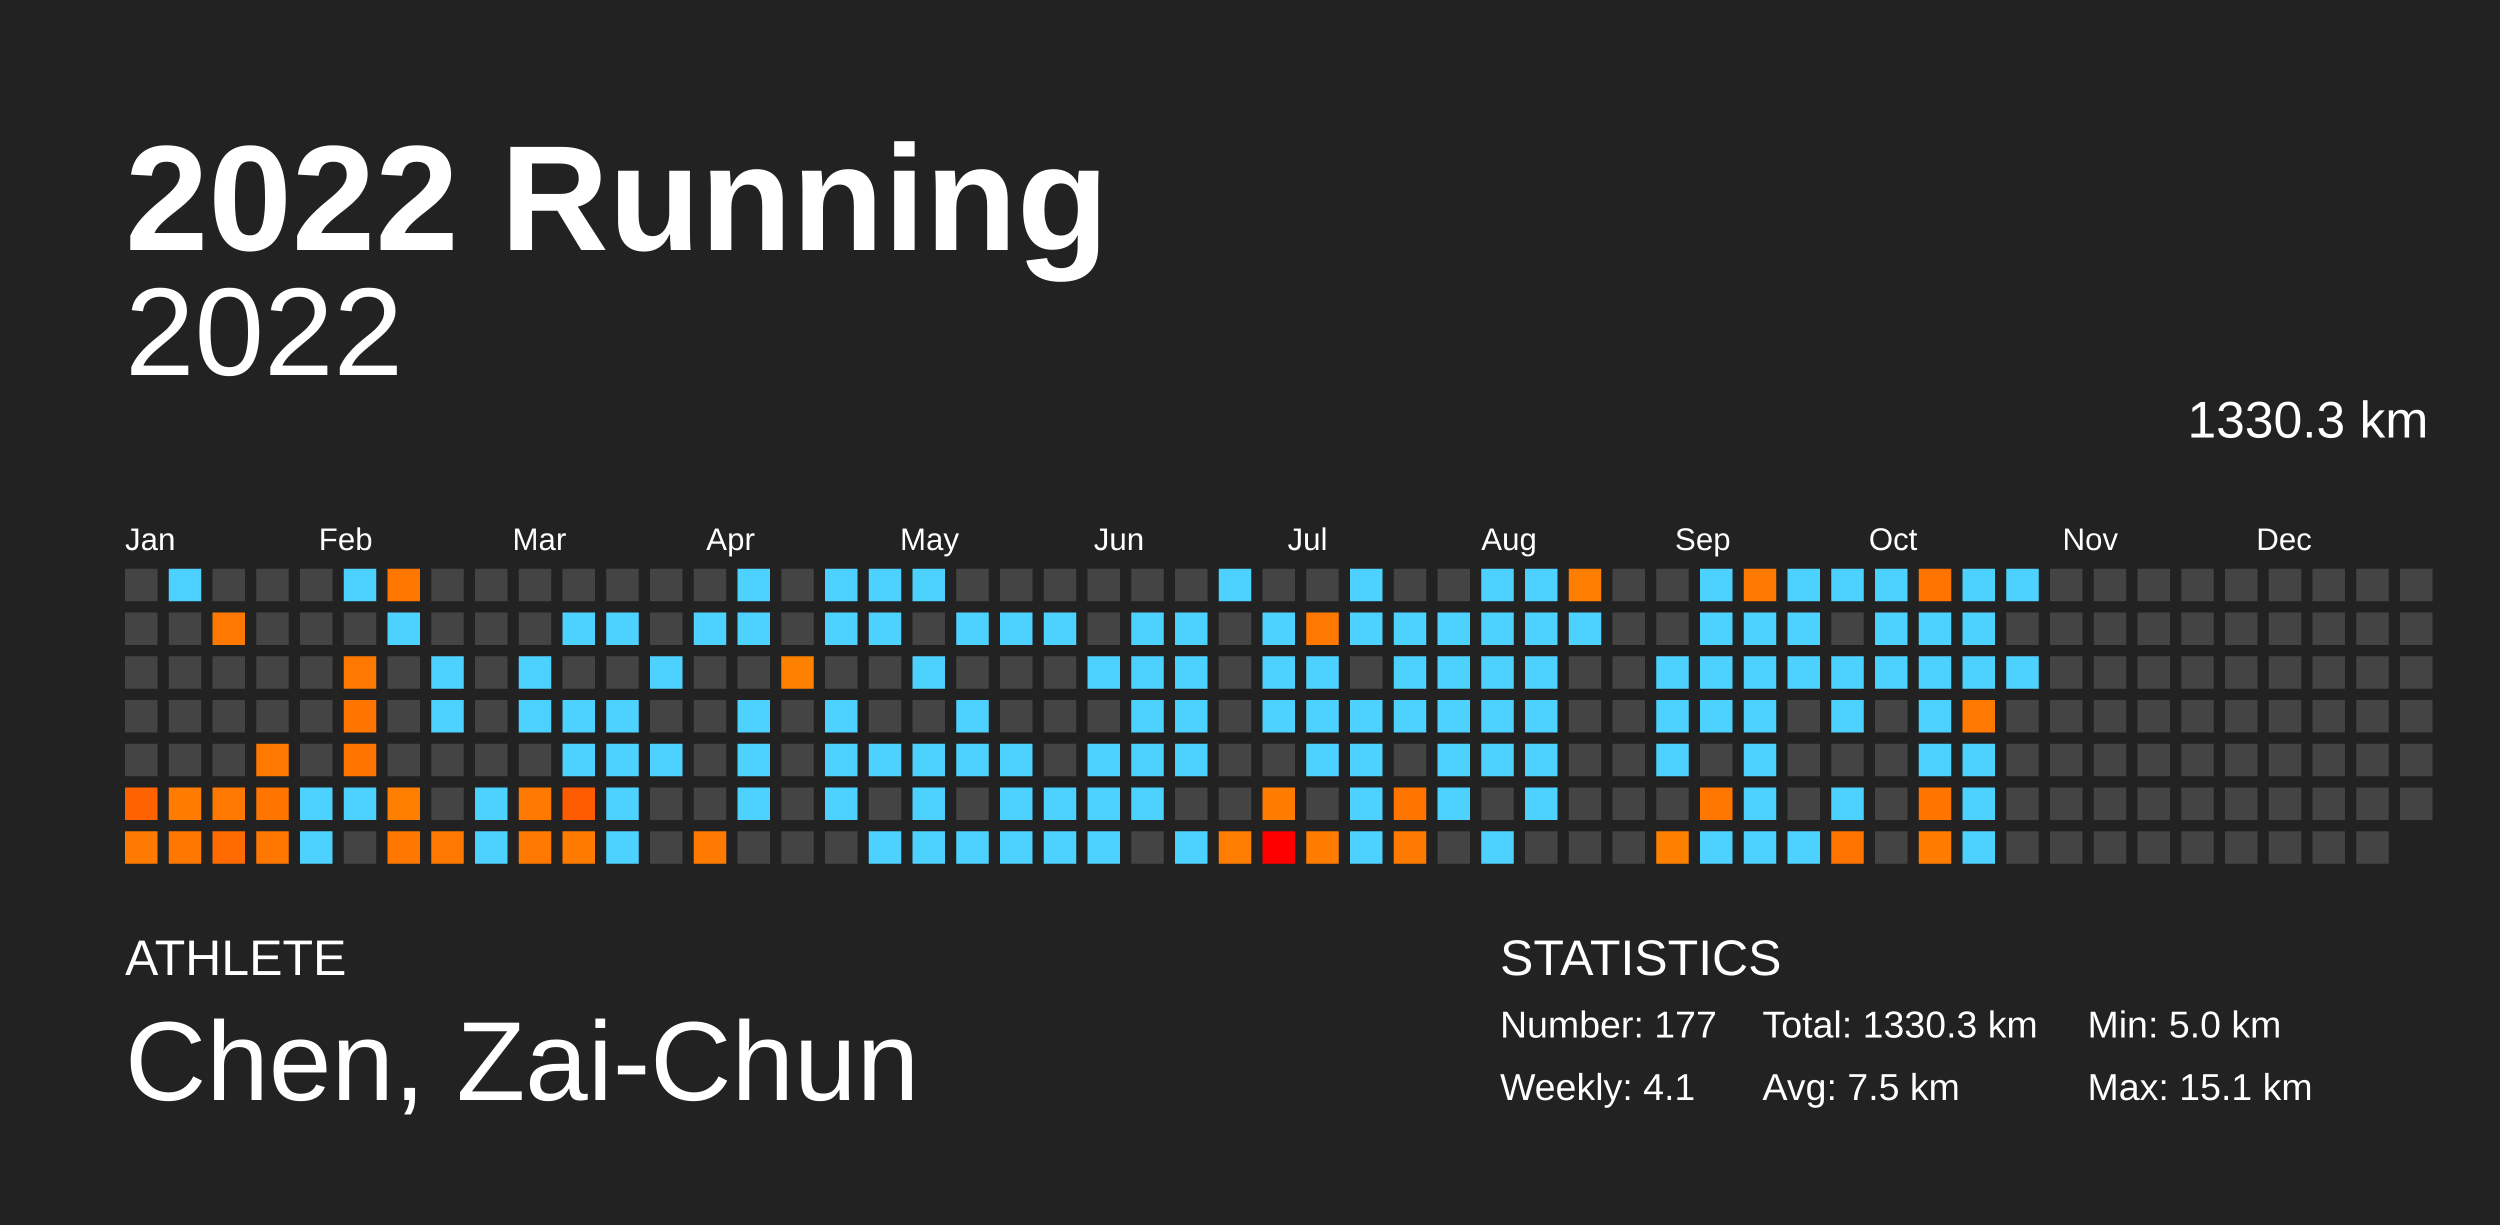
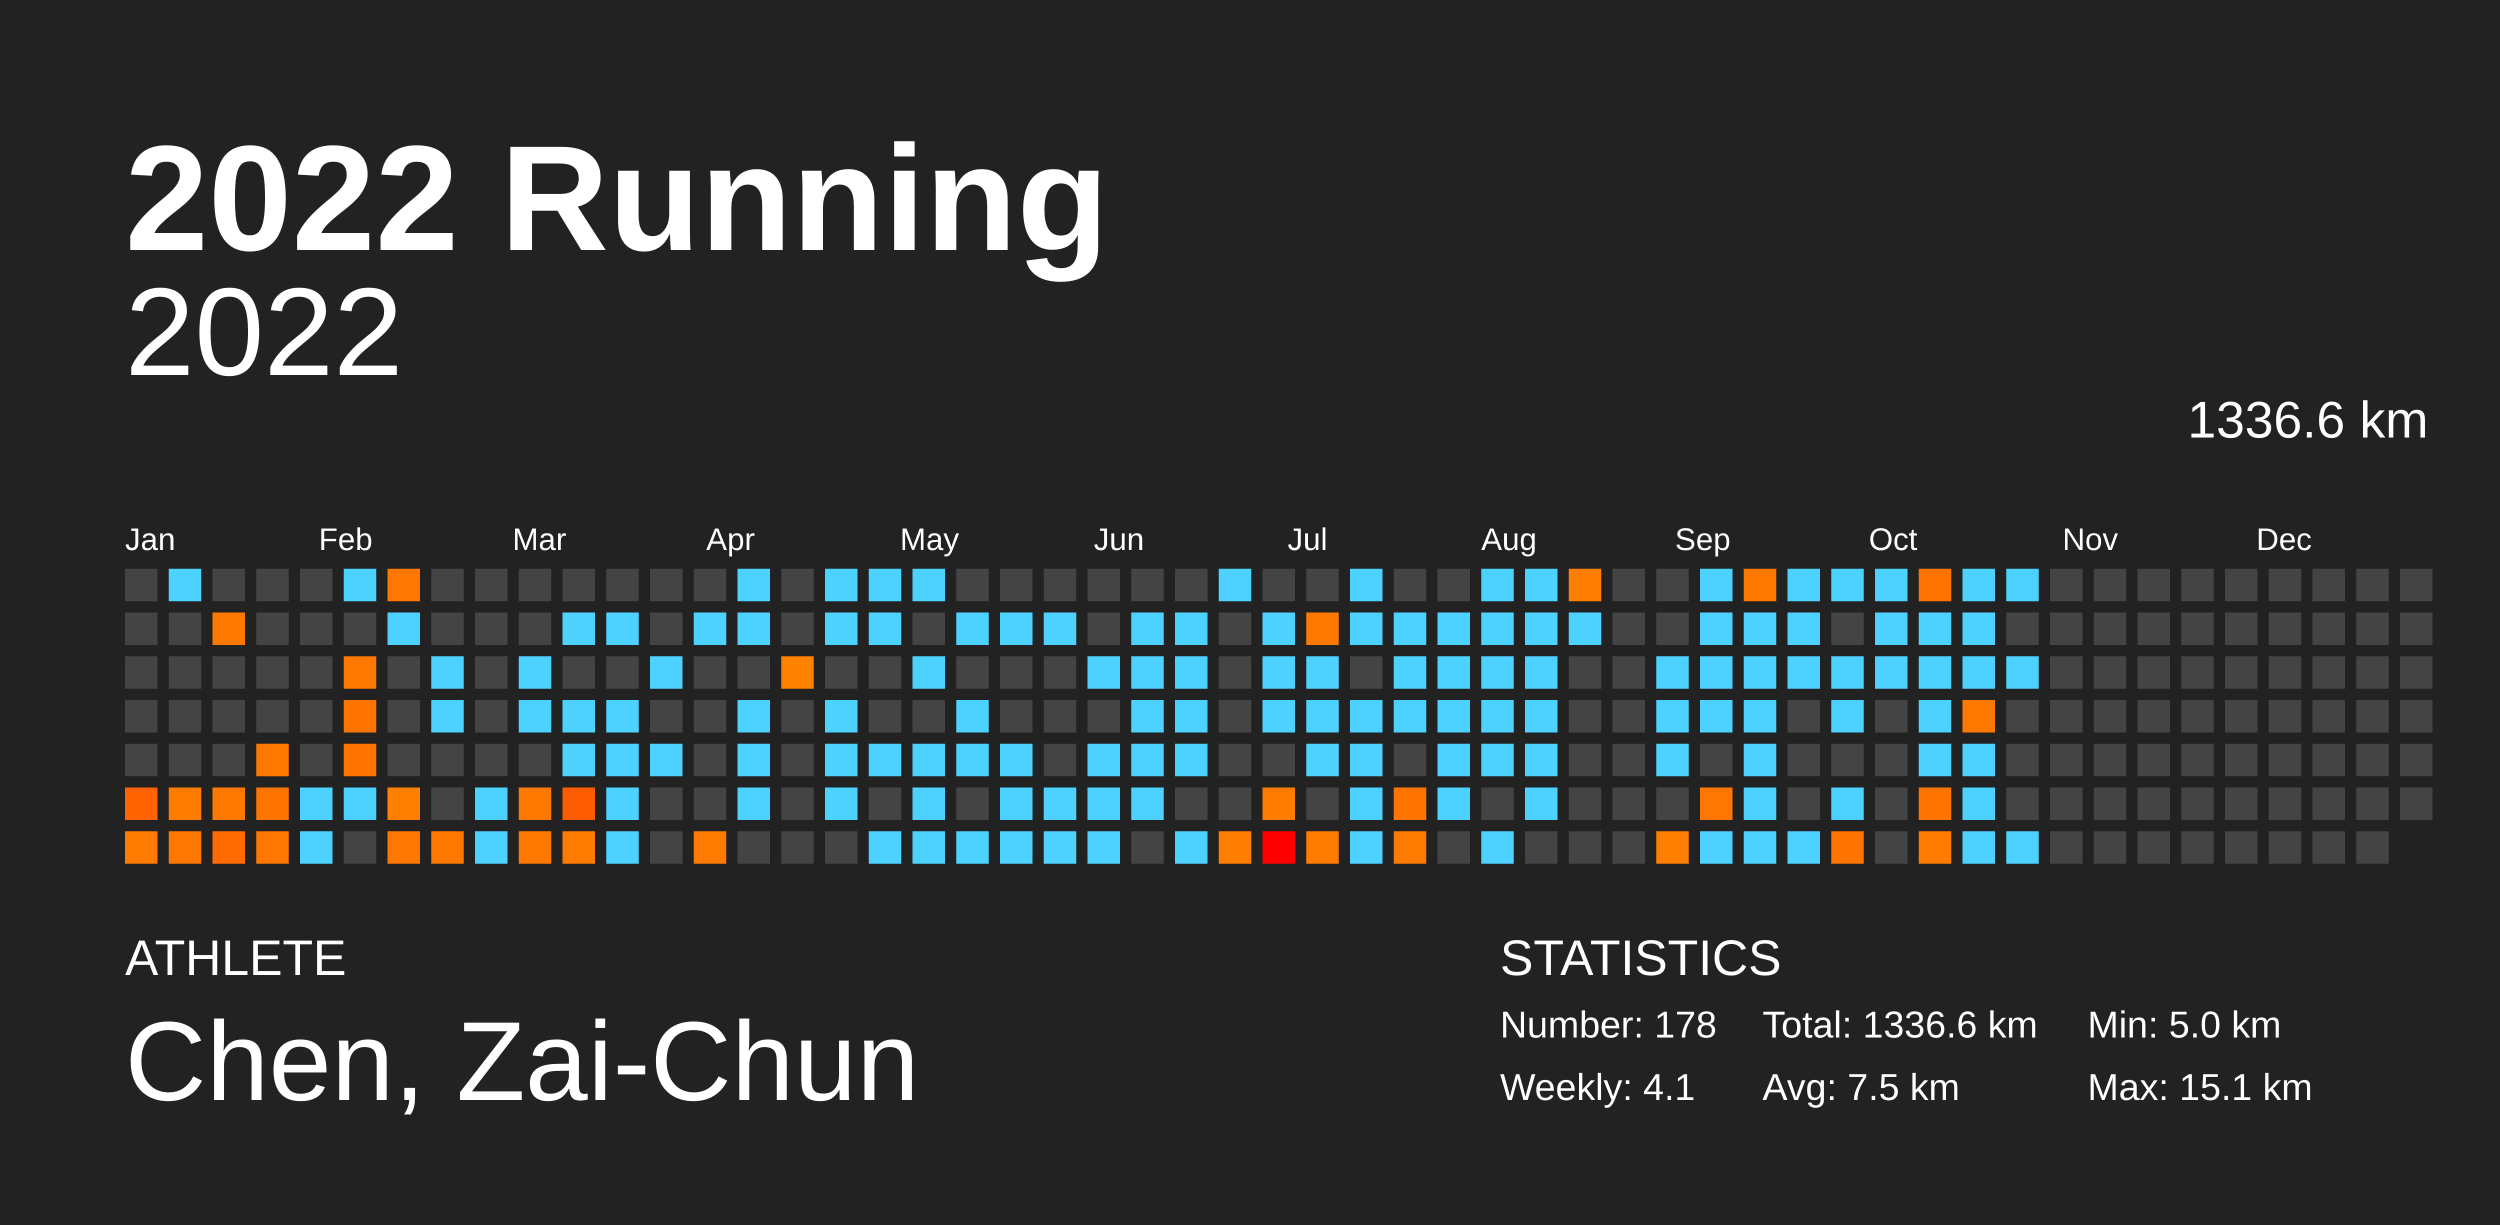
<svg xmlns="http://www.w3.org/2000/svg" baseProfile="full" height="98mm" version="1.1" viewBox="0,0,200,98" width="200mm">
  <defs />
  <rect fill="#222222" height="98" width="200" x="0" y="0" />
  <text fill="#FFFFFF" style="font-size:12px; font-family:Arial; font-weight:bold;" x="10" y="20">2022 Running</text>
  <text fill="#FFFFFF" style="font-size:4px; font-family:Arial" x="10" y="78">ATHLETE</text>
  <text fill="#FFFFFF" style="font-size:9px; font-family:Arial" x="10" y="88">Chen, Zai-Chun</text>
  <text fill="#FFFFFF" style="font-size:4px; font-family:Arial" x="120" y="78">STATISTICS</text>
-   <text fill="#FFFFFF" style="font-size:3px; font-family:Arial" x="120" y="83">Number: 177</text>
+   <text fill="#FFFFFF" style="font-size:3px; font-family:Arial" x="120" y="83">Number: 178</text>
  <text fill="#FFFFFF" style="font-size:3px; font-family:Arial" x="120" y="88">Weekly: 4.1</text>
-   <text fill="#FFFFFF" style="font-size:3px; font-family:Arial" x="141" y="83">Total: 1330.3 km</text>
+   <text fill="#FFFFFF" style="font-size:3px; font-family:Arial" x="141" y="83">Total: 1336.6 km</text>
  <text fill="#FFFFFF" style="font-size:3px; font-family:Arial" x="141" y="88">Avg: 7.5 km</text>
  <text fill="#FFFFFF" style="font-size:3px; font-family:Arial" x="167" y="83">Min: 5.0 km</text>
  <text fill="#FFFFFF" style="font-size:3px; font-family:Arial" x="167" y="88">Max: 15.1 km</text>
  <text alignment-baseline="hanging" fill="#FFFFFF" style="font-size:10.0px; font-family:Arial;" x="10" y="30">2022</text>
-   <text alignment-baseline="hanging" fill="#FFFFFF" style="font-size:4.125px; font-family:Arial;" x="175" y="35">1330.3 km</text>
+   <text alignment-baseline="hanging" fill="#FFFFFF" style="font-size:4.125px; font-family:Arial;" x="175" y="35">1336.6 km</text>
  <text fill="#FFFFFF" style="font-size:2.5px; font-family:Arial" x="10.0" y="44">Jan</text>
  <text fill="#FFFFFF" style="font-size:2.5px; font-family:Arial" x="25.5" y="44">Feb</text>
  <text fill="#FFFFFF" style="font-size:2.5px; font-family:Arial" x="41.0" y="44">Mar</text>
  <text fill="#FFFFFF" style="font-size:2.5px; font-family:Arial" x="56.5" y="44">Apr</text>
  <text fill="#FFFFFF" style="font-size:2.5px; font-family:Arial" x="72.0" y="44">May</text>
  <text fill="#FFFFFF" style="font-size:2.5px; font-family:Arial" x="87.5" y="44">Jun</text>
  <text fill="#FFFFFF" style="font-size:2.5px; font-family:Arial" x="103.0" y="44">Jul</text>
  <text fill="#FFFFFF" style="font-size:2.5px; font-family:Arial" x="118.5" y="44">Aug</text>
  <text fill="#FFFFFF" style="font-size:2.5px; font-family:Arial" x="134.0" y="44">Sep</text>
  <text fill="#FFFFFF" style="font-size:2.5px; font-family:Arial" x="149.5" y="44">Oct</text>
  <text fill="#FFFFFF" style="font-size:2.5px; font-family:Arial" x="165.0" y="44">Nov</text>
  <text fill="#FFFFFF" style="font-size:2.5px; font-family:Arial" x="180.5" y="44">Dec</text>
  <rect fill="#444444" height="2.6" width="2.6" x="10.0" y="45.5" />
  <rect fill="#444444" height="2.6" width="2.6" x="10.0" y="49.0" />
  <rect fill="#444444" height="2.6" width="2.6" x="10.0" y="52.5" />
  <rect fill="#444444" height="2.6" width="2.6" x="10.0" y="56.0" />
  <rect fill="#444444" height="2.6" width="2.6" x="10.0" y="59.5" />
  <rect fill="#ff6200" height="2.6" width="2.6" x="10.0" y="63.0" />
  <rect fill="#ff7a00" height="2.6" width="2.6" x="10.0" y="66.5" />
  <rect fill="#4dd2ff" height="2.6" width="2.6" x="13.5" y="45.5" />
  <rect fill="#444444" height="2.6" width="2.6" x="13.5" y="49.0" />
  <rect fill="#444444" height="2.6" width="2.6" x="13.5" y="52.5" />
  <rect fill="#444444" height="2.6" width="2.6" x="13.5" y="56.0" />
  <rect fill="#444444" height="2.6" width="2.6" x="13.5" y="59.5" />
  <rect fill="#ff7c00" height="2.6" width="2.6" x="13.5" y="63.0" />
  <rect fill="#ff7600" height="2.6" width="2.6" x="13.5" y="66.5" />
  <rect fill="#444444" height="2.6" width="2.6" x="17.0" y="45.5" />
  <rect fill="#ff7900" height="2.6" width="2.6" x="17.0" y="49.0" />
  <rect fill="#444444" height="2.6" width="2.6" x="17.0" y="52.5" />
  <rect fill="#444444" height="2.6" width="2.6" x="17.0" y="56.0" />
  <rect fill="#444444" height="2.6" width="2.6" x="17.0" y="59.5" />
  <rect fill="#ff7900" height="2.6" width="2.6" x="17.0" y="63.0" />
  <rect fill="#ff6b00" height="2.6" width="2.6" x="17.0" y="66.5" />
  <rect fill="#444444" height="2.6" width="2.6" x="20.5" y="45.5" />
  <rect fill="#444444" height="2.6" width="2.6" x="20.5" y="49.0" />
  <rect fill="#444444" height="2.6" width="2.6" x="20.5" y="52.5" />
  <rect fill="#444444" height="2.6" width="2.6" x="20.5" y="56.0" />
  <rect fill="#ff7800" height="2.6" width="2.6" x="20.5" y="59.5" />
  <rect fill="#ff7500" height="2.6" width="2.6" x="20.5" y="63.0" />
  <rect fill="#ff7600" height="2.6" width="2.6" x="20.5" y="66.5" />
  <rect fill="#444444" height="2.6" width="2.6" x="24.0" y="45.5" />
  <rect fill="#444444" height="2.6" width="2.6" x="24.0" y="49.0" />
  <rect fill="#444444" height="2.6" width="2.6" x="24.0" y="52.5" />
  <rect fill="#444444" height="2.6" width="2.6" x="24.0" y="56.0" />
  <rect fill="#444444" height="2.6" width="2.6" x="24.0" y="59.5" />
  <rect fill="#4dd2ff" height="2.6" width="2.6" x="24.0" y="63.0" />
  <rect fill="#4dd2ff" height="2.6" width="2.6" x="24.0" y="66.5" />
  <rect fill="#4dd2ff" height="2.6" width="2.6" x="27.5" y="45.5" />
  <rect fill="#444444" height="2.6" width="2.6" x="27.5" y="49.0" />
  <rect fill="#ff7800" height="2.6" width="2.6" x="27.5" y="52.5" />
  <rect fill="#ff7500" height="2.6" width="2.6" x="27.5" y="56.0" />
  <rect fill="#ff7500" height="2.6" width="2.6" x="27.5" y="59.5" />
  <rect fill="#4dd2ff" height="2.6" width="2.6" x="27.5" y="63.0" />
  <rect fill="#444444" height="2.6" width="2.6" x="27.5" y="66.5" />
  <rect fill="#ff7700" height="2.6" width="2.6" x="31.0" y="45.5" />
  <rect fill="#4dd2ff" height="2.6" width="2.6" x="31.0" y="49.0" />
  <rect fill="#444444" height="2.6" width="2.6" x="31.0" y="52.5" />
  <rect fill="#444444" height="2.6" width="2.6" x="31.0" y="56.0" />
  <rect fill="#444444" height="2.6" width="2.6" x="31.0" y="59.5" />
  <rect fill="#ff8000" height="2.6" width="2.6" x="31.0" y="63.0" />
  <rect fill="#ff7700" height="2.6" width="2.6" x="31.0" y="66.5" />
  <rect fill="#444444" height="2.6" width="2.6" x="34.5" y="45.5" />
  <rect fill="#444444" height="2.6" width="2.6" x="34.5" y="49.0" />
  <rect fill="#4dd2ff" height="2.6" width="2.6" x="34.5" y="52.5" />
  <rect fill="#4dd2ff" height="2.6" width="2.6" x="34.5" y="56.0" />
  <rect fill="#444444" height="2.6" width="2.6" x="34.5" y="59.5" />
  <rect fill="#444444" height="2.6" width="2.6" x="34.5" y="63.0" />
  <rect fill="#ff7900" height="2.6" width="2.6" x="34.5" y="66.5" />
  <rect fill="#444444" height="2.6" width="2.6" x="38.0" y="45.5" />
  <rect fill="#444444" height="2.6" width="2.6" x="38.0" y="49.0" />
  <rect fill="#444444" height="2.6" width="2.6" x="38.0" y="52.5" />
  <rect fill="#444444" height="2.6" width="2.6" x="38.0" y="56.0" />
  <rect fill="#444444" height="2.6" width="2.6" x="38.0" y="59.5" />
  <rect fill="#4dd2ff" height="2.6" width="2.6" x="38.0" y="63.0" />
  <rect fill="#4dd2ff" height="2.6" width="2.6" x="38.0" y="66.5" />
  <rect fill="#444444" height="2.6" width="2.6" x="41.5" y="45.5" />
  <rect fill="#444444" height="2.6" width="2.6" x="41.5" y="49.0" />
  <rect fill="#4dd2ff" height="2.6" width="2.6" x="41.5" y="52.5" />
  <rect fill="#4dd2ff" height="2.6" width="2.6" x="41.5" y="56.0" />
  <rect fill="#444444" height="2.6" width="2.6" x="41.5" y="59.5" />
  <rect fill="#ff7900" height="2.6" width="2.6" x="41.5" y="63.0" />
  <rect fill="#ff7900" height="2.6" width="2.6" x="41.5" y="66.5" />
  <rect fill="#444444" height="2.6" width="2.6" x="45.0" y="45.5" />
  <rect fill="#4dd2ff" height="2.6" width="2.6" x="45.0" y="49.0" />
  <rect fill="#444444" height="2.6" width="2.6" x="45.0" y="52.5" />
  <rect fill="#4dd2ff" height="2.6" width="2.6" x="45.0" y="56.0" />
  <rect fill="#4dd2ff" height="2.6" width="2.6" x="45.0" y="59.5" />
  <rect fill="#ff5b00" height="2.6" width="2.6" x="45.0" y="63.0" />
  <rect fill="#ff7b00" height="2.6" width="2.6" x="45.0" y="66.5" />
  <rect fill="#444444" height="2.6" width="2.6" x="48.5" y="45.5" />
  <rect fill="#4dd2ff" height="2.6" width="2.6" x="48.5" y="49.0" />
  <rect fill="#444444" height="2.6" width="2.6" x="48.5" y="52.5" />
  <rect fill="#4dd2ff" height="2.6" width="2.6" x="48.5" y="56.0" />
  <rect fill="#4dd2ff" height="2.6" width="2.6" x="48.5" y="59.5" />
  <rect fill="#4dd2ff" height="2.6" width="2.6" x="48.5" y="63.0" />
  <rect fill="#4dd2ff" height="2.6" width="2.6" x="48.5" y="66.5" />
  <rect fill="#444444" height="2.6" width="2.6" x="52.0" y="45.5" />
  <rect fill="#444444" height="2.6" width="2.6" x="52.0" y="49.0" />
  <rect fill="#4dd2ff" height="2.6" width="2.6" x="52.0" y="52.5" />
  <rect fill="#444444" height="2.6" width="2.6" x="52.0" y="56.0" />
  <rect fill="#4dd2ff" height="2.6" width="2.6" x="52.0" y="59.5" />
  <rect fill="#444444" height="2.6" width="2.6" x="52.0" y="63.0" />
  <rect fill="#444444" height="2.6" width="2.6" x="52.0" y="66.5" />
  <rect fill="#444444" height="2.6" width="2.6" x="55.5" y="45.5" />
  <rect fill="#4dd2ff" height="2.6" width="2.6" x="55.5" y="49.0" />
  <rect fill="#444444" height="2.6" width="2.6" x="55.5" y="52.5" />
  <rect fill="#444444" height="2.6" width="2.6" x="55.5" y="56.0" />
  <rect fill="#444444" height="2.6" width="2.6" x="55.5" y="59.5" />
  <rect fill="#444444" height="2.6" width="2.6" x="55.5" y="63.0" />
  <rect fill="#ff7a00" height="2.6" width="2.6" x="55.5" y="66.5" />
  <rect fill="#4dd2ff" height="2.6" width="2.6" x="59.0" y="45.5" />
  <rect fill="#4dd2ff" height="2.6" width="2.6" x="59.0" y="49.0" />
  <rect fill="#444444" height="2.6" width="2.6" x="59.0" y="52.5" />
  <rect fill="#4dd2ff" height="2.6" width="2.6" x="59.0" y="56.0" />
  <rect fill="#4dd2ff" height="2.6" width="2.6" x="59.0" y="59.5" />
  <rect fill="#4dd2ff" height="2.6" width="2.6" x="59.0" y="63.0" />
  <rect fill="#444444" height="2.6" width="2.6" x="59.0" y="66.5" />
  <rect fill="#444444" height="2.6" width="2.6" x="62.5" y="45.5" />
  <rect fill="#444444" height="2.6" width="2.6" x="62.5" y="49.0" />
  <rect fill="#ff8100" height="2.6" width="2.6" x="62.5" y="52.5" />
  <rect fill="#444444" height="2.6" width="2.6" x="62.5" y="56.0" />
  <rect fill="#444444" height="2.6" width="2.6" x="62.5" y="59.5" />
  <rect fill="#444444" height="2.6" width="2.6" x="62.5" y="63.0" />
  <rect fill="#444444" height="2.6" width="2.6" x="62.5" y="66.5" />
  <rect fill="#4dd2ff" height="2.6" width="2.6" x="66.0" y="45.5" />
  <rect fill="#4dd2ff" height="2.6" width="2.6" x="66.0" y="49.0" />
  <rect fill="#444444" height="2.6" width="2.6" x="66.0" y="52.5" />
  <rect fill="#4dd2ff" height="2.6" width="2.6" x="66.0" y="56.0" />
  <rect fill="#4dd2ff" height="2.6" width="2.6" x="66.0" y="59.5" />
  <rect fill="#4dd2ff" height="2.6" width="2.6" x="66.0" y="63.0" />
  <rect fill="#444444" height="2.6" width="2.6" x="66.0" y="66.5" />
  <rect fill="#4dd2ff" height="2.6" width="2.6" x="69.5" y="45.5" />
  <rect fill="#4dd2ff" height="2.6" width="2.6" x="69.5" y="49.0" />
  <rect fill="#444444" height="2.6" width="2.6" x="69.5" y="52.5" />
  <rect fill="#444444" height="2.6" width="2.6" x="69.5" y="56.0" />
  <rect fill="#4dd2ff" height="2.6" width="2.6" x="69.5" y="59.5" />
  <rect fill="#444444" height="2.6" width="2.6" x="69.5" y="63.0" />
  <rect fill="#4dd2ff" height="2.6" width="2.6" x="69.5" y="66.5" />
  <rect fill="#4dd2ff" height="2.6" width="2.6" x="73.0" y="45.5" />
  <rect fill="#444444" height="2.6" width="2.6" x="73.0" y="49.0" />
  <rect fill="#4dd2ff" height="2.6" width="2.6" x="73.0" y="52.5" />
  <rect fill="#444444" height="2.6" width="2.6" x="73.0" y="56.0" />
  <rect fill="#4dd2ff" height="2.6" width="2.6" x="73.0" y="59.5" />
  <rect fill="#4dd2ff" height="2.6" width="2.6" x="73.0" y="63.0" />
  <rect fill="#4dd2ff" height="2.6" width="2.6" x="73.0" y="66.5" />
  <rect fill="#444444" height="2.6" width="2.6" x="76.5" y="45.5" />
  <rect fill="#4dd2ff" height="2.6" width="2.6" x="76.5" y="49.0" />
  <rect fill="#444444" height="2.6" width="2.6" x="76.5" y="52.5" />
  <rect fill="#4dd2ff" height="2.6" width="2.6" x="76.5" y="56.0" />
  <rect fill="#4dd2ff" height="2.6" width="2.6" x="76.5" y="59.5" />
  <rect fill="#444444" height="2.6" width="2.6" x="76.5" y="63.0" />
  <rect fill="#4dd2ff" height="2.6" width="2.6" x="76.5" y="66.5" />
  <rect fill="#444444" height="2.6" width="2.6" x="80.0" y="45.5" />
  <rect fill="#4dd2ff" height="2.6" width="2.6" x="80.0" y="49.0" />
  <rect fill="#444444" height="2.6" width="2.6" x="80.0" y="52.5" />
  <rect fill="#444444" height="2.6" width="2.6" x="80.0" y="56.0" />
  <rect fill="#4dd2ff" height="2.6" width="2.6" x="80.0" y="59.5" />
  <rect fill="#4dd2ff" height="2.6" width="2.6" x="80.0" y="63.0" />
  <rect fill="#4dd2ff" height="2.6" width="2.6" x="80.0" y="66.5" />
  <rect fill="#444444" height="2.6" width="2.6" x="83.5" y="45.5" />
  <rect fill="#4dd2ff" height="2.6" width="2.6" x="83.5" y="49.0" />
  <rect fill="#444444" height="2.6" width="2.6" x="83.5" y="52.5" />
  <rect fill="#444444" height="2.6" width="2.6" x="83.5" y="56.0" />
  <rect fill="#444444" height="2.6" width="2.6" x="83.5" y="59.5" />
  <rect fill="#4dd2ff" height="2.6" width="2.6" x="83.5" y="63.0" />
  <rect fill="#4dd2ff" height="2.6" width="2.6" x="83.5" y="66.5" />
  <rect fill="#444444" height="2.6" width="2.6" x="87.0" y="45.5" />
  <rect fill="#444444" height="2.6" width="2.6" x="87.0" y="49.0" />
  <rect fill="#4dd2ff" height="2.6" width="2.6" x="87.0" y="52.5" />
  <rect fill="#444444" height="2.6" width="2.6" x="87.0" y="56.0" />
  <rect fill="#4dd2ff" height="2.6" width="2.6" x="87.0" y="59.5" />
  <rect fill="#4dd2ff" height="2.6" width="2.6" x="87.0" y="63.0" />
  <rect fill="#4dd2ff" height="2.6" width="2.6" x="87.0" y="66.5" />
  <rect fill="#444444" height="2.6" width="2.6" x="90.5" y="45.5" />
  <rect fill="#4dd2ff" height="2.6" width="2.6" x="90.5" y="49.0" />
  <rect fill="#4dd2ff" height="2.6" width="2.6" x="90.5" y="52.5" />
  <rect fill="#4dd2ff" height="2.6" width="2.6" x="90.5" y="56.0" />
  <rect fill="#4dd2ff" height="2.6" width="2.6" x="90.5" y="59.5" />
  <rect fill="#4dd2ff" height="2.6" width="2.6" x="90.5" y="63.0" />
  <rect fill="#444444" height="2.6" width="2.6" x="90.5" y="66.5" />
  <rect fill="#444444" height="2.6" width="2.6" x="94.0" y="45.5" />
  <rect fill="#4dd2ff" height="2.6" width="2.6" x="94.0" y="49.0" />
  <rect fill="#4dd2ff" height="2.6" width="2.6" x="94.0" y="52.5" />
  <rect fill="#4dd2ff" height="2.6" width="2.6" x="94.0" y="56.0" />
  <rect fill="#4dd2ff" height="2.6" width="2.6" x="94.0" y="59.5" />
  <rect fill="#444444" height="2.6" width="2.6" x="94.0" y="63.0" />
  <rect fill="#4dd2ff" height="2.6" width="2.6" x="94.0" y="66.5" />
  <rect fill="#4dd2ff" height="2.6" width="2.6" x="97.5" y="45.5" />
  <rect fill="#444444" height="2.6" width="2.6" x="97.5" y="49.0" />
  <rect fill="#444444" height="2.6" width="2.6" x="97.5" y="52.5" />
  <rect fill="#444444" height="2.6" width="2.6" x="97.5" y="56.0" />
  <rect fill="#444444" height="2.6" width="2.6" x="97.5" y="59.5" />
  <rect fill="#444444" height="2.6" width="2.6" x="97.5" y="63.0" />
  <rect fill="#ff7d00" height="2.6" width="2.6" x="97.5" y="66.5" />
  <rect fill="#444444" height="2.6" width="2.6" x="101.0" y="45.5" />
  <rect fill="#4dd2ff" height="2.6" width="2.6" x="101.0" y="49.0" />
  <rect fill="#4dd2ff" height="2.6" width="2.6" x="101.0" y="52.5" />
  <rect fill="#4dd2ff" height="2.6" width="2.6" x="101.0" y="56.0" />
  <rect fill="#444444" height="2.6" width="2.6" x="101.0" y="59.5" />
  <rect fill="#ff7c00" height="2.6" width="2.6" x="101.0" y="63.0" />
  <rect fill="#ff0000" height="2.6" width="2.6" x="101.0" y="66.5" />
  <rect fill="#444444" height="2.6" width="2.6" x="104.5" y="45.5" />
  <rect fill="#ff7900" height="2.6" width="2.6" x="104.5" y="49.0" />
  <rect fill="#4dd2ff" height="2.6" width="2.6" x="104.5" y="52.5" />
  <rect fill="#4dd2ff" height="2.6" width="2.6" x="104.5" y="56.0" />
  <rect fill="#4dd2ff" height="2.6" width="2.6" x="104.5" y="59.5" />
  <rect fill="#444444" height="2.6" width="2.6" x="104.5" y="63.0" />
  <rect fill="#ff7c00" height="2.6" width="2.6" x="104.5" y="66.5" />
  <rect fill="#4dd2ff" height="2.6" width="2.6" x="108.0" y="45.5" />
  <rect fill="#4dd2ff" height="2.6" width="2.6" x="108.0" y="49.0" />
  <rect fill="#444444" height="2.6" width="2.6" x="108.0" y="52.5" />
  <rect fill="#4dd2ff" height="2.6" width="2.6" x="108.0" y="56.0" />
  <rect fill="#4dd2ff" height="2.6" width="2.6" x="108.0" y="59.5" />
  <rect fill="#4dd2ff" height="2.6" width="2.6" x="108.0" y="63.0" />
  <rect fill="#4dd2ff" height="2.6" width="2.6" x="108.0" y="66.5" />
  <rect fill="#444444" height="2.6" width="2.6" x="111.5" y="45.5" />
  <rect fill="#4dd2ff" height="2.6" width="2.6" x="111.5" y="49.0" />
  <rect fill="#4dd2ff" height="2.6" width="2.6" x="111.5" y="52.5" />
  <rect fill="#4dd2ff" height="2.6" width="2.6" x="111.5" y="56.0" />
  <rect fill="#444444" height="2.6" width="2.6" x="111.5" y="59.5" />
  <rect fill="#ff7500" height="2.6" width="2.6" x="111.5" y="63.0" />
  <rect fill="#ff7a00" height="2.6" width="2.6" x="111.5" y="66.5" />
  <rect fill="#444444" height="2.6" width="2.6" x="115.0" y="45.5" />
  <rect fill="#4dd2ff" height="2.6" width="2.6" x="115.0" y="49.0" />
  <rect fill="#4dd2ff" height="2.6" width="2.6" x="115.0" y="52.5" />
  <rect fill="#4dd2ff" height="2.6" width="2.6" x="115.0" y="56.0" />
  <rect fill="#4dd2ff" height="2.6" width="2.6" x="115.0" y="59.5" />
  <rect fill="#4dd2ff" height="2.6" width="2.6" x="115.0" y="63.0" />
  <rect fill="#444444" height="2.6" width="2.6" x="115.0" y="66.5" />
  <rect fill="#4dd2ff" height="2.6" width="2.6" x="118.5" y="45.5" />
  <rect fill="#4dd2ff" height="2.6" width="2.6" x="118.5" y="49.0" />
  <rect fill="#4dd2ff" height="2.6" width="2.6" x="118.5" y="52.5" />
  <rect fill="#4dd2ff" height="2.6" width="2.6" x="118.5" y="56.0" />
  <rect fill="#4dd2ff" height="2.6" width="2.6" x="118.5" y="59.5" />
  <rect fill="#444444" height="2.6" width="2.6" x="118.5" y="63.0" />
  <rect fill="#4dd2ff" height="2.6" width="2.6" x="118.5" y="66.5" />
  <rect fill="#4dd2ff" height="2.6" width="2.6" x="122.0" y="45.5" />
  <rect fill="#4dd2ff" height="2.6" width="2.6" x="122.0" y="49.0" />
  <rect fill="#4dd2ff" height="2.6" width="2.6" x="122.0" y="52.5" />
  <rect fill="#4dd2ff" height="2.6" width="2.6" x="122.0" y="56.0" />
  <rect fill="#4dd2ff" height="2.6" width="2.6" x="122.0" y="59.5" />
  <rect fill="#4dd2ff" height="2.6" width="2.6" x="122.0" y="63.0" />
  <rect fill="#444444" height="2.6" width="2.6" x="122.0" y="66.5" />
  <rect fill="#ff7d00" height="2.6" width="2.6" x="125.5" y="45.5" />
  <rect fill="#4dd2ff" height="2.6" width="2.6" x="125.5" y="49.0" />
  <rect fill="#444444" height="2.6" width="2.6" x="125.5" y="52.5" />
  <rect fill="#444444" height="2.6" width="2.6" x="125.5" y="56.0" />
  <rect fill="#444444" height="2.6" width="2.6" x="125.5" y="59.5" />
  <rect fill="#444444" height="2.6" width="2.6" x="125.5" y="63.0" />
  <rect fill="#444444" height="2.6" width="2.6" x="125.5" y="66.5" />
  <rect fill="#444444" height="2.6" width="2.6" x="129.0" y="45.5" />
  <rect fill="#444444" height="2.6" width="2.6" x="129.0" y="49.0" />
  <rect fill="#444444" height="2.6" width="2.6" x="129.0" y="52.5" />
  <rect fill="#444444" height="2.6" width="2.6" x="129.0" y="56.0" />
  <rect fill="#444444" height="2.6" width="2.6" x="129.0" y="59.5" />
  <rect fill="#444444" height="2.6" width="2.6" x="129.0" y="63.0" />
  <rect fill="#444444" height="2.6" width="2.6" x="129.0" y="66.5" />
  <rect fill="#444444" height="2.6" width="2.6" x="132.5" y="45.5" />
  <rect fill="#444444" height="2.6" width="2.6" x="132.5" y="49.0" />
  <rect fill="#4dd2ff" height="2.6" width="2.6" x="132.5" y="52.5" />
  <rect fill="#4dd2ff" height="2.6" width="2.6" x="132.5" y="56.0" />
  <rect fill="#4dd2ff" height="2.6" width="2.6" x="132.5" y="59.5" />
  <rect fill="#444444" height="2.6" width="2.6" x="132.5" y="63.0" />
  <rect fill="#ff8000" height="2.6" width="2.6" x="132.5" y="66.5" />
  <rect fill="#4dd2ff" height="2.6" width="2.6" x="136.0" y="45.5" />
  <rect fill="#4dd2ff" height="2.6" width="2.6" x="136.0" y="49.0" />
  <rect fill="#4dd2ff" height="2.6" width="2.6" x="136.0" y="52.5" />
  <rect fill="#4dd2ff" height="2.6" width="2.6" x="136.0" y="56.0" />
  <rect fill="#444444" height="2.6" width="2.6" x="136.0" y="59.5" />
  <rect fill="#ff7600" height="2.6" width="2.6" x="136.0" y="63.0" />
  <rect fill="#4dd2ff" height="2.6" width="2.6" x="136.0" y="66.5" />
  <rect fill="#ff7900" height="2.6" width="2.6" x="139.5" y="45.5" />
  <rect fill="#4dd2ff" height="2.6" width="2.6" x="139.5" y="49.0" />
  <rect fill="#4dd2ff" height="2.6" width="2.6" x="139.5" y="52.5" />
  <rect fill="#4dd2ff" height="2.6" width="2.6" x="139.5" y="56.0" />
  <rect fill="#4dd2ff" height="2.6" width="2.6" x="139.5" y="59.5" />
  <rect fill="#4dd2ff" height="2.6" width="2.6" x="139.5" y="63.0" />
  <rect fill="#4dd2ff" height="2.6" width="2.6" x="139.5" y="66.5" />
  <rect fill="#4dd2ff" height="2.6" width="2.6" x="143.0" y="45.5" />
  <rect fill="#4dd2ff" height="2.6" width="2.6" x="143.0" y="49.0" />
  <rect fill="#4dd2ff" height="2.6" width="2.6" x="143.0" y="52.5" />
  <rect fill="#444444" height="2.6" width="2.6" x="143.0" y="56.0" />
  <rect fill="#444444" height="2.6" width="2.6" x="143.0" y="59.5" />
  <rect fill="#444444" height="2.6" width="2.6" x="143.0" y="63.0" />
  <rect fill="#4dd2ff" height="2.6" width="2.6" x="143.0" y="66.5" />
  <rect fill="#4dd2ff" height="2.6" width="2.6" x="146.5" y="45.5" />
  <rect fill="#444444" height="2.6" width="2.6" x="146.5" y="49.0" />
  <rect fill="#4dd2ff" height="2.6" width="2.6" x="146.5" y="52.5" />
  <rect fill="#4dd2ff" height="2.6" width="2.6" x="146.5" y="56.0" />
  <rect fill="#444444" height="2.6" width="2.6" x="146.5" y="59.5" />
  <rect fill="#4dd2ff" height="2.6" width="2.6" x="146.5" y="63.0" />
  <rect fill="#ff7400" height="2.6" width="2.6" x="146.5" y="66.5" />
  <rect fill="#4dd2ff" height="2.6" width="2.6" x="150.0" y="45.5" />
  <rect fill="#4dd2ff" height="2.6" width="2.6" x="150.0" y="49.0" />
  <rect fill="#4dd2ff" height="2.6" width="2.6" x="150.0" y="52.5" />
  <rect fill="#444444" height="2.6" width="2.6" x="150.0" y="56.0" />
  <rect fill="#444444" height="2.6" width="2.6" x="150.0" y="59.5" />
  <rect fill="#444444" height="2.6" width="2.6" x="150.0" y="63.0" />
  <rect fill="#444444" height="2.6" width="2.6" x="150.0" y="66.5" />
  <rect fill="#ff7400" height="2.6" width="2.6" x="153.5" y="45.5" />
  <rect fill="#4dd2ff" height="2.6" width="2.6" x="153.5" y="49.0" />
  <rect fill="#4dd2ff" height="2.6" width="2.6" x="153.5" y="52.5" />
  <rect fill="#4dd2ff" height="2.6" width="2.6" x="153.5" y="56.0" />
  <rect fill="#4dd2ff" height="2.6" width="2.6" x="153.5" y="59.5" />
  <rect fill="#ff7500" height="2.6" width="2.6" x="153.5" y="63.0" />
  <rect fill="#ff7c00" height="2.6" width="2.6" x="153.5" y="66.5" />
  <rect fill="#4dd2ff" height="2.6" width="2.6" x="157.0" y="45.5" />
  <rect fill="#4dd2ff" height="2.6" width="2.6" x="157.0" y="49.0" />
  <rect fill="#4dd2ff" height="2.6" width="2.6" x="157.0" y="52.5" />
  <rect fill="#ff7900" height="2.6" width="2.6" x="157.0" y="56.0" />
  <rect fill="#4dd2ff" height="2.6" width="2.6" x="157.0" y="59.5" />
  <rect fill="#4dd2ff" height="2.6" width="2.6" x="157.0" y="63.0" />
  <rect fill="#4dd2ff" height="2.6" width="2.6" x="157.0" y="66.5" />
  <rect fill="#4dd2ff" height="2.6" width="2.6" x="160.5" y="45.5" />
  <rect fill="#444444" height="2.6" width="2.6" x="160.5" y="49.0" />
  <rect fill="#4dd2ff" height="2.6" width="2.6" x="160.5" y="52.5" />
  <rect fill="#444444" height="2.6" width="2.6" x="160.5" y="56.0" />
  <rect fill="#444444" height="2.6" width="2.6" x="160.5" y="59.5" />
  <rect fill="#444444" height="2.6" width="2.6" x="160.5" y="63.0" />
-   <rect fill="#444444" height="2.6" width="2.6" x="160.5" y="66.5" />
+   <rect fill="#4dd2ff" height="2.6" width="2.6" x="160.5" y="66.5" />
  <rect fill="#444444" height="2.6" width="2.6" x="164.0" y="45.5" />
  <rect fill="#444444" height="2.6" width="2.6" x="164.0" y="49.0" />
  <rect fill="#444444" height="2.6" width="2.6" x="164.0" y="52.5" />
  <rect fill="#444444" height="2.6" width="2.6" x="164.0" y="56.0" />
  <rect fill="#444444" height="2.6" width="2.6" x="164.0" y="59.5" />
  <rect fill="#444444" height="2.6" width="2.6" x="164.0" y="63.0" />
  <rect fill="#444444" height="2.6" width="2.6" x="164.0" y="66.5" />
  <rect fill="#444444" height="2.6" width="2.6" x="167.5" y="45.5" />
  <rect fill="#444444" height="2.6" width="2.6" x="167.5" y="49.0" />
  <rect fill="#444444" height="2.6" width="2.6" x="167.5" y="52.5" />
  <rect fill="#444444" height="2.6" width="2.6" x="167.5" y="56.0" />
  <rect fill="#444444" height="2.6" width="2.6" x="167.5" y="59.5" />
  <rect fill="#444444" height="2.6" width="2.6" x="167.5" y="63.0" />
  <rect fill="#444444" height="2.6" width="2.6" x="167.5" y="66.5" />
  <rect fill="#444444" height="2.6" width="2.6" x="171.0" y="45.5" />
  <rect fill="#444444" height="2.6" width="2.6" x="171.0" y="49.0" />
  <rect fill="#444444" height="2.6" width="2.6" x="171.0" y="52.5" />
  <rect fill="#444444" height="2.6" width="2.6" x="171.0" y="56.0" />
  <rect fill="#444444" height="2.6" width="2.6" x="171.0" y="59.5" />
  <rect fill="#444444" height="2.6" width="2.6" x="171.0" y="63.0" />
  <rect fill="#444444" height="2.6" width="2.6" x="171.0" y="66.5" />
  <rect fill="#444444" height="2.6" width="2.6" x="174.5" y="45.5" />
  <rect fill="#444444" height="2.6" width="2.6" x="174.5" y="49.0" />
  <rect fill="#444444" height="2.6" width="2.6" x="174.5" y="52.5" />
  <rect fill="#444444" height="2.6" width="2.6" x="174.5" y="56.0" />
  <rect fill="#444444" height="2.6" width="2.6" x="174.5" y="59.5" />
  <rect fill="#444444" height="2.6" width="2.6" x="174.5" y="63.0" />
  <rect fill="#444444" height="2.6" width="2.6" x="174.5" y="66.5" />
  <rect fill="#444444" height="2.6" width="2.6" x="178.0" y="45.5" />
  <rect fill="#444444" height="2.6" width="2.6" x="178.0" y="49.0" />
  <rect fill="#444444" height="2.6" width="2.6" x="178.0" y="52.5" />
  <rect fill="#444444" height="2.6" width="2.6" x="178.0" y="56.0" />
  <rect fill="#444444" height="2.6" width="2.6" x="178.0" y="59.5" />
  <rect fill="#444444" height="2.6" width="2.6" x="178.0" y="63.0" />
  <rect fill="#444444" height="2.6" width="2.6" x="178.0" y="66.5" />
  <rect fill="#444444" height="2.6" width="2.6" x="181.5" y="45.5" />
  <rect fill="#444444" height="2.6" width="2.6" x="181.5" y="49.0" />
  <rect fill="#444444" height="2.6" width="2.6" x="181.5" y="52.5" />
  <rect fill="#444444" height="2.6" width="2.6" x="181.5" y="56.0" />
  <rect fill="#444444" height="2.6" width="2.6" x="181.5" y="59.5" />
  <rect fill="#444444" height="2.6" width="2.6" x="181.5" y="63.0" />
  <rect fill="#444444" height="2.6" width="2.6" x="181.5" y="66.5" />
  <rect fill="#444444" height="2.6" width="2.6" x="185.0" y="45.5" />
  <rect fill="#444444" height="2.6" width="2.6" x="185.0" y="49.0" />
  <rect fill="#444444" height="2.6" width="2.6" x="185.0" y="52.5" />
  <rect fill="#444444" height="2.6" width="2.6" x="185.0" y="56.0" />
  <rect fill="#444444" height="2.6" width="2.6" x="185.0" y="59.5" />
  <rect fill="#444444" height="2.6" width="2.6" x="185.0" y="63.0" />
  <rect fill="#444444" height="2.6" width="2.6" x="185.0" y="66.5" />
  <rect fill="#444444" height="2.6" width="2.6" x="188.5" y="45.5" />
  <rect fill="#444444" height="2.6" width="2.6" x="188.5" y="49.0" />
  <rect fill="#444444" height="2.6" width="2.6" x="188.5" y="52.5" />
  <rect fill="#444444" height="2.6" width="2.6" x="188.5" y="56.0" />
  <rect fill="#444444" height="2.6" width="2.6" x="188.5" y="59.5" />
  <rect fill="#444444" height="2.6" width="2.6" x="188.5" y="63.0" />
  <rect fill="#444444" height="2.6" width="2.6" x="188.5" y="66.5" />
  <rect fill="#444444" height="2.6" width="2.6" x="192.0" y="45.5" />
  <rect fill="#444444" height="2.6" width="2.6" x="192.0" y="49.0" />
  <rect fill="#444444" height="2.6" width="2.6" x="192.0" y="52.5" />
  <rect fill="#444444" height="2.6" width="2.6" x="192.0" y="56.0" />
  <rect fill="#444444" height="2.6" width="2.6" x="192.0" y="59.5" />
  <rect fill="#444444" height="2.6" width="2.6" x="192.0" y="63.0" />
</svg>
